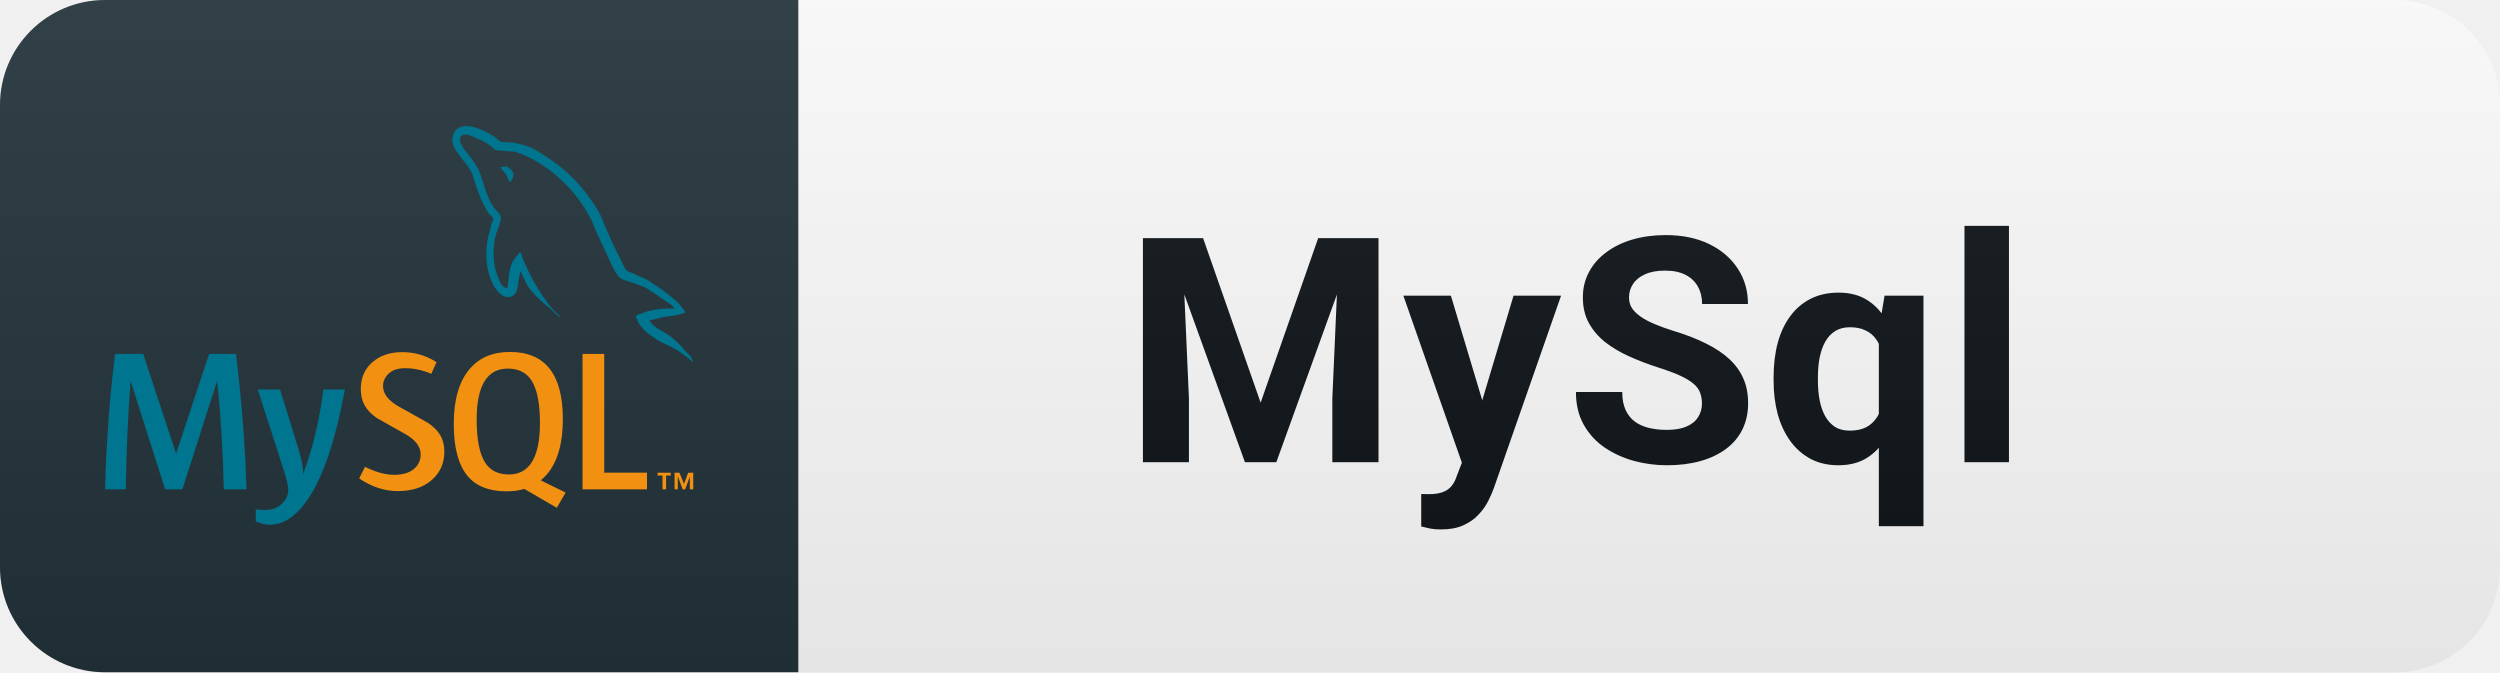
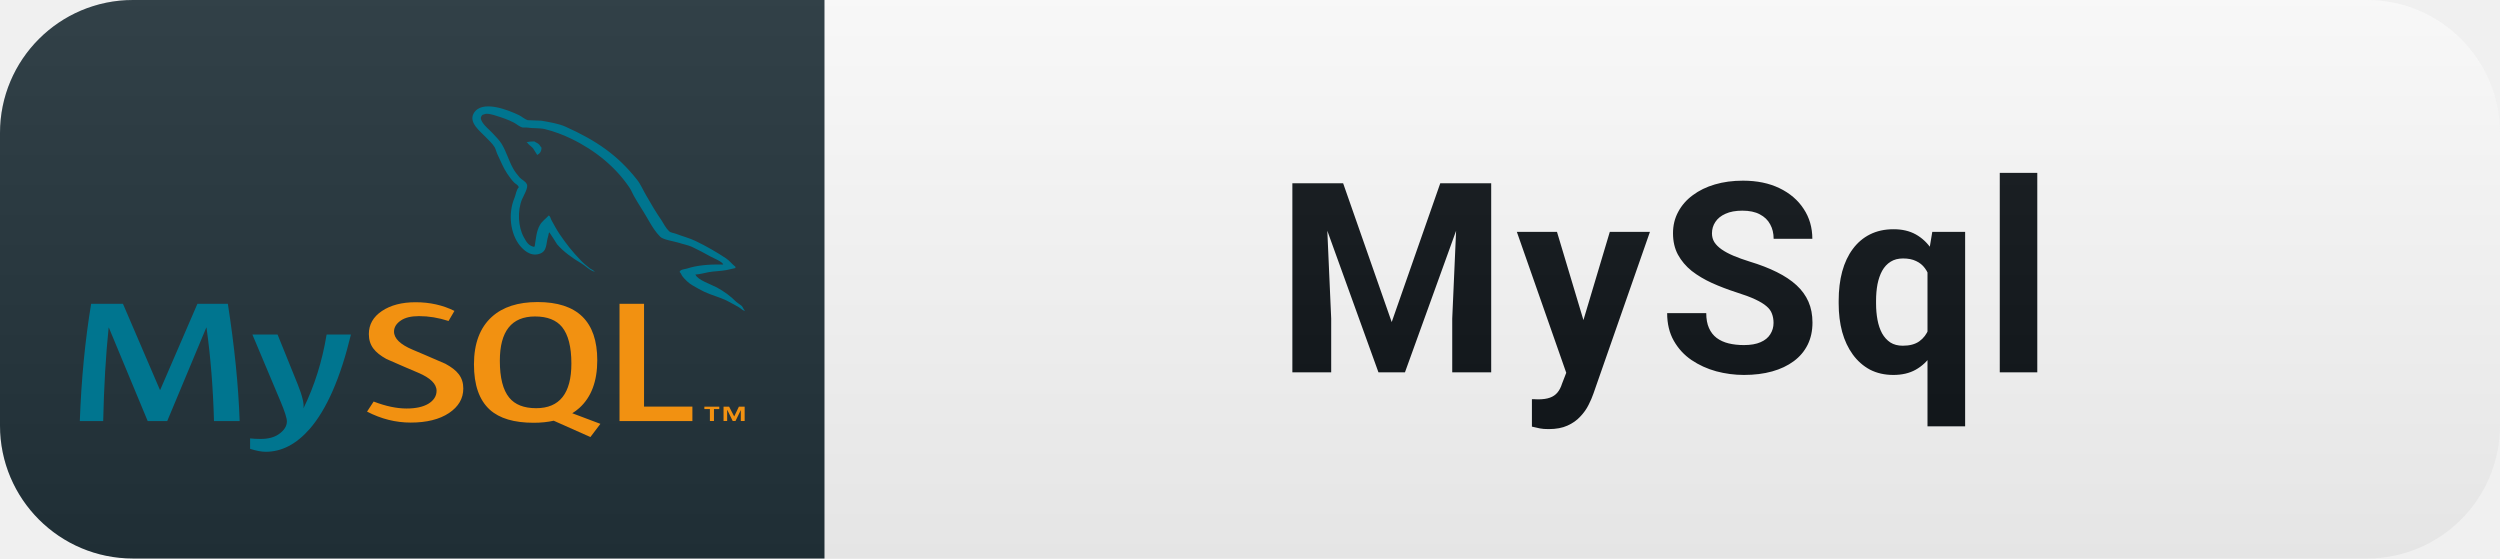
- <svg xmlns="http://www.w3.org/2000/svg" width="119" height="32" viewBox="0 0 119 32" fill="none">
-   <path d="M114 0H31V32H114C116.761 32 119 29.761 119 27V5C119 2.239 116.761 0 114 0Z" fill="white" />
-   <path d="M38 0H5C2.239 0 0 2.239 0 5V27C0 29.761 2.239 32 5 32H38V0Z" fill="#22333B" />
-   <path d="M55.407 11.336H57.267L60.006 19.166L62.745 11.336H64.606L60.753 22H59.259L55.407 11.336ZM54.403 11.336H56.256L56.593 18.968V22H54.403V11.336ZM63.756 11.336H65.617V22H63.419V18.968L63.756 11.336ZM69.942 21.106L72.044 14.075H74.307L71.121 23.194C71.053 23.394 70.96 23.609 70.843 23.838C70.731 24.068 70.577 24.285 70.382 24.49C70.191 24.7 69.949 24.871 69.656 25.003C69.368 25.135 69.014 25.201 68.594 25.201C68.394 25.201 68.231 25.189 68.104 25.164C67.977 25.14 67.825 25.105 67.65 25.061V23.516C67.703 23.516 67.76 23.516 67.818 23.516C67.877 23.521 67.933 23.523 67.987 23.523C68.265 23.523 68.492 23.492 68.668 23.428C68.843 23.365 68.985 23.267 69.093 23.135C69.2 23.008 69.285 22.842 69.349 22.637L69.942 21.106ZM69.063 14.075L70.784 19.817L71.085 22.051L69.649 22.205L66.8 14.075H69.063ZM81.013 19.209C81.013 19.019 80.984 18.848 80.925 18.697C80.872 18.541 80.769 18.399 80.618 18.272C80.466 18.14 80.254 18.011 79.981 17.884C79.707 17.757 79.353 17.625 78.918 17.488C78.435 17.332 77.976 17.156 77.541 16.961C77.112 16.766 76.731 16.539 76.399 16.28C76.072 16.016 75.813 15.711 75.623 15.364C75.437 15.018 75.344 14.615 75.344 14.156C75.344 13.711 75.442 13.309 75.637 12.947C75.832 12.581 76.106 12.269 76.457 12.01C76.809 11.746 77.224 11.543 77.703 11.402C78.186 11.26 78.716 11.19 79.292 11.19C80.078 11.19 80.764 11.331 81.35 11.614C81.936 11.898 82.39 12.286 82.712 12.779C83.04 13.272 83.203 13.836 83.203 14.471H81.02C81.02 14.158 80.955 13.885 80.823 13.65C80.696 13.411 80.501 13.223 80.237 13.086C79.978 12.95 79.651 12.881 79.255 12.881C78.874 12.881 78.557 12.94 78.303 13.057C78.049 13.169 77.859 13.323 77.732 13.519C77.605 13.709 77.541 13.924 77.541 14.163C77.541 14.344 77.585 14.507 77.673 14.654C77.766 14.8 77.903 14.937 78.084 15.064C78.264 15.191 78.486 15.31 78.75 15.423C79.014 15.535 79.319 15.645 79.665 15.752C80.247 15.928 80.757 16.126 81.196 16.346C81.641 16.565 82.012 16.812 82.31 17.085C82.607 17.359 82.832 17.669 82.983 18.016C83.135 18.362 83.21 18.755 83.21 19.195C83.21 19.659 83.12 20.074 82.939 20.44C82.759 20.806 82.498 21.116 82.156 21.37C81.814 21.624 81.406 21.817 80.933 21.949C80.459 22.081 79.929 22.146 79.343 22.146C78.816 22.146 78.296 22.078 77.783 21.941C77.27 21.8 76.804 21.587 76.384 21.304C75.969 21.021 75.637 20.66 75.388 20.22C75.139 19.781 75.015 19.261 75.015 18.66H77.219C77.219 18.992 77.27 19.273 77.373 19.502C77.476 19.732 77.62 19.918 77.805 20.059C77.996 20.201 78.22 20.303 78.479 20.367C78.743 20.43 79.031 20.462 79.343 20.462C79.724 20.462 80.037 20.408 80.281 20.301C80.53 20.193 80.713 20.044 80.83 19.854C80.952 19.664 81.013 19.449 81.013 19.209ZM89.433 25.047V15.694L89.704 14.075H91.557V25.047H89.433ZM84.423 18.118V17.964C84.423 17.359 84.489 16.81 84.621 16.316C84.758 15.818 84.958 15.394 85.222 15.042C85.485 14.685 85.807 14.412 86.188 14.222C86.574 14.026 87.018 13.929 87.521 13.929C88.005 13.929 88.422 14.026 88.774 14.222C89.125 14.417 89.421 14.693 89.66 15.049C89.904 15.406 90.099 15.826 90.246 16.309C90.392 16.793 90.505 17.322 90.583 17.898V18.235C90.51 18.787 90.397 19.3 90.246 19.773C90.099 20.247 89.904 20.662 89.66 21.019C89.421 21.375 89.123 21.653 88.766 21.854C88.415 22.049 87.995 22.146 87.507 22.146C87.013 22.146 86.574 22.046 86.188 21.846C85.807 21.641 85.485 21.358 85.222 20.997C84.958 20.635 84.758 20.21 84.621 19.722C84.489 19.229 84.423 18.694 84.423 18.118ZM86.532 17.964V18.118C86.532 18.445 86.559 18.753 86.613 19.041C86.667 19.324 86.752 19.576 86.87 19.795C86.992 20.015 87.148 20.189 87.338 20.315C87.529 20.438 87.763 20.498 88.041 20.498C88.427 20.498 88.737 20.416 88.972 20.25C89.211 20.079 89.386 19.847 89.499 19.554C89.616 19.261 89.684 18.926 89.704 18.55V17.591C89.689 17.283 89.648 17.007 89.579 16.763C89.516 16.514 89.418 16.302 89.286 16.126C89.159 15.95 88.993 15.816 88.788 15.723C88.588 15.626 88.344 15.577 88.056 15.577C87.782 15.577 87.548 15.638 87.353 15.76C87.157 15.882 86.999 16.053 86.877 16.273C86.76 16.487 86.672 16.739 86.613 17.027C86.559 17.315 86.532 17.627 86.532 17.964ZM95.626 10.75V22H93.509V10.75H95.626Z" fill="#0F1418" />
-   <path d="M114 0H5C2.239 0 0 2.239 0 5V27C0 29.761 2.239 32 5 32H114C116.761 32 119 29.761 119 27V5C119 2.239 116.761 0 114 0Z" fill="url(#paint0_linear_30_54)" />
-   <g clip-path="url(#clip0_30_54)">
-     <path d="M13.33 18.538L14.181 21.286C14.372 21.91 14.451 22.346 14.42 22.594C14.885 21.353 15.21 20.001 15.395 18.538H16.418C15.978 20.92 15.398 22.652 14.678 23.732C14.117 24.564 13.502 24.98 12.832 24.98C12.654 24.98 12.434 24.927 12.173 24.82V24.246C12.3 24.264 12.45 24.274 12.622 24.274C12.934 24.274 13.186 24.188 13.378 24.016C13.607 23.807 13.722 23.571 13.722 23.31C13.722 23.132 13.632 22.766 13.454 22.213L12.268 18.538H13.33ZM6.817 16.848L8.376 21.582H8.386L9.954 16.848H11.235C11.515 19.196 11.681 21.344 11.732 23.291H10.652C10.614 21.471 10.508 19.759 10.336 18.156H10.327L8.682 23.291H7.86L6.225 18.156H6.215C6.094 19.696 6.017 21.407 5.986 23.291H5.001C5.064 21 5.224 18.853 5.479 16.848H6.817Z" fill="#00758F" />
-     <path d="M24.277 16.753C25.953 16.753 26.792 17.819 26.792 19.951C26.792 21.109 26.54 21.984 26.036 22.575C25.945 22.683 25.845 22.776 25.739 22.863L26.926 23.447L26.924 23.447L26.503 24.171L24.958 23.273C24.702 23.349 24.42 23.387 24.113 23.387C23.29 23.387 22.675 23.148 22.269 22.671C21.822 22.143 21.599 21.312 21.599 20.18C21.599 19.028 21.851 18.156 22.355 17.564C22.814 17.023 23.455 16.753 24.277 16.753ZM19.143 16.762C19.742 16.762 20.287 16.922 20.778 17.24L20.529 17.793C20.109 17.615 19.695 17.526 19.287 17.526C18.955 17.526 18.7 17.605 18.522 17.765C18.343 17.923 18.232 18.127 18.232 18.375C18.232 18.757 18.505 19.088 19.01 19.367C19.175 19.457 19.34 19.548 19.504 19.64L19.541 19.661L19.56 19.672L19.598 19.693L19.616 19.704L19.654 19.725C20.036 19.939 20.395 20.143 20.395 20.143C20.899 20.5 21.151 20.88 21.151 21.505C21.151 22.052 20.949 22.5 20.549 22.851C20.147 23.201 19.608 23.376 18.933 23.376C18.302 23.376 17.69 23.174 17.097 22.774L17.375 22.221C17.885 22.475 18.346 22.602 18.761 22.602C19.149 22.602 19.454 22.516 19.674 22.345C19.893 22.174 20.025 21.934 20.025 21.63C20.025 21.247 19.758 20.92 19.267 20.646C19.114 20.562 18.961 20.476 18.808 20.39L18.771 20.369C18.702 20.33 18.632 20.291 18.564 20.253L18.527 20.232C18.196 20.044 17.91 19.88 17.91 19.88C17.42 19.523 17.174 19.14 17.174 18.509C17.174 17.987 17.357 17.565 17.723 17.244C18.09 16.923 18.564 16.762 19.143 16.762ZM28.762 16.848V22.499H30.798V23.291H27.729V16.848L28.762 16.848ZM31.93 22.501V22.635H31.706V23.291H31.535V22.635H31.302V22.501H31.93ZM32.343 22.501L32.558 23.039L32.756 22.501H32.998V23.291H32.837V22.69L32.612 23.291H32.496L32.271 22.69H32.262V23.291H32.11V22.501H32.343ZM24.172 17.545C23.184 17.545 22.689 18.357 22.689 19.979C22.689 20.909 22.82 21.582 23.082 22.002C23.324 22.391 23.703 22.585 24.22 22.585C25.207 22.585 25.702 21.767 25.702 20.132C25.702 19.215 25.571 18.547 25.31 18.127C25.067 17.739 24.688 17.545 24.172 17.545" fill="#F29111" />
-     <path d="M21.582 6.399C21.91 5.598 23.056 6.205 23.5 6.485C23.61 6.555 23.735 6.703 23.86 6.758C24.055 6.765 24.249 6.78 24.445 6.788C24.811 6.874 25.154 6.944 25.442 7.108C26.784 7.894 27.657 8.696 28.461 10.019C28.632 10.3 28.718 10.603 28.858 10.906C29.053 11.359 29.272 11.833 29.498 12.261C29.599 12.464 29.677 12.689 29.818 12.86C29.872 12.939 30.028 12.962 30.122 13.009C30.379 13.141 30.691 13.242 30.933 13.398C31.385 13.678 31.822 14.013 32.22 14.355C32.368 14.488 32.469 14.675 32.61 14.814V14.885C32.485 14.923 32.36 14.962 32.235 14.994C31.962 15.064 31.72 15.048 31.456 15.118C31.292 15.165 31.089 15.227 30.917 15.243L30.933 15.259C31.034 15.546 31.58 15.78 31.83 15.951C32.133 16.169 32.414 16.434 32.641 16.738C32.719 16.815 32.797 16.885 32.875 16.963C32.929 17.041 32.944 17.142 32.999 17.212V17.236C32.939 17.214 32.895 17.173 32.853 17.131L32.828 17.105C32.804 17.079 32.779 17.054 32.75 17.034C32.578 16.916 32.407 16.776 32.235 16.668C31.939 16.481 31.596 16.372 31.292 16.184C31.12 16.076 30.956 15.951 30.793 15.827C30.644 15.718 30.48 15.508 30.387 15.352C30.332 15.266 30.325 15.165 30.262 15.103C30.273 14.999 30.369 14.968 30.465 14.943L30.488 14.937C30.521 14.928 30.553 14.919 30.582 14.908C30.987 14.737 31.471 14.675 32.095 14.69C32.071 14.534 31.681 14.34 31.557 14.246C31.307 14.067 31.042 13.88 30.777 13.717C30.637 13.631 30.395 13.569 30.239 13.499C30.028 13.413 29.56 13.328 29.444 13.164C29.245 12.907 29.103 12.6 28.965 12.29L28.927 12.206C28.915 12.177 28.902 12.149 28.889 12.121C28.726 11.748 28.523 11.358 28.359 10.976C28.273 10.79 28.234 10.626 28.14 10.447C27.571 9.35 26.729 8.431 25.708 7.785C25.372 7.575 24.998 7.38 24.585 7.248C24.351 7.178 24.07 7.216 23.82 7.162H23.656C23.516 7.123 23.399 6.975 23.29 6.897C23.048 6.734 22.806 6.625 22.518 6.508C22.417 6.461 22.128 6.353 22.027 6.438C21.964 6.454 21.933 6.477 21.917 6.54C21.855 6.633 21.91 6.773 21.949 6.859C22.066 7.108 22.229 7.256 22.378 7.466C22.51 7.652 22.674 7.862 22.768 8.065C22.97 8.501 23.064 8.984 23.251 9.42C23.321 9.583 23.431 9.77 23.532 9.918C23.617 10.035 23.773 10.12 23.82 10.268C23.914 10.424 23.68 10.938 23.625 11.101C23.422 11.739 23.462 12.627 23.696 13.18L23.708 13.21L23.721 13.239C23.806 13.442 23.897 13.66 24.124 13.717C24.14 13.701 24.124 13.709 24.155 13.701C24.21 13.273 24.226 12.86 24.374 12.525C24.46 12.316 24.631 12.168 24.748 11.996C24.826 12.043 24.826 12.184 24.873 12.277C24.975 12.518 25.084 12.782 25.209 13.024C25.465 13.522 25.755 14.005 26.082 14.441C26.192 14.597 26.347 14.768 26.487 14.908C26.55 14.962 26.62 14.994 26.667 15.063H26.682V15.087C26.448 15.001 26.3 14.76 26.113 14.62C25.762 14.355 25.341 13.958 25.099 13.577C24.998 13.358 24.889 13.149 24.779 12.931V12.915C24.733 12.977 24.748 13.039 24.725 13.133C24.624 13.522 24.702 13.966 24.351 14.106C23.953 14.27 23.656 13.841 23.532 13.647C23.134 13.001 23.025 11.911 23.305 11.031C23.368 10.837 23.376 10.603 23.485 10.447C23.462 10.307 23.353 10.268 23.29 10.182C23.181 10.035 23.087 9.864 23.002 9.7C22.837 9.381 22.721 8.999 22.596 8.657C22.541 8.517 22.526 8.377 22.471 8.244C22.378 8.042 22.206 7.839 22.073 7.661C21.894 7.404 21.372 6.906 21.582 6.399ZM24.14 7.924C24.161 7.945 24.186 7.963 24.212 7.981L24.243 8.003C24.285 8.032 24.326 8.062 24.351 8.103C24.39 8.158 24.397 8.212 24.444 8.267C24.444 8.454 24.39 8.579 24.28 8.656C24.28 8.656 24.272 8.664 24.265 8.672C24.202 8.547 24.148 8.423 24.085 8.298C24.008 8.19 23.898 8.103 23.835 7.979H23.82V7.963C23.914 7.94 24.008 7.924 24.14 7.924Z" fill="#00758F" />
+ <svg xmlns="http://www.w3.org/2000/svg" width="94" height="21" viewBox="0 0 94 21" fill="none">
+   <path d="M89 0H31V21H89C91.761 21 94 18.761 94 16V5C94 2.239 91.761 0 89 0Z" fill="white" />
+   <path d="M31 0H5C2.239 0 0 2.239 0 5V16C0 18.761 2.239 21 5 21H31V0Z" fill="#22333B" />
+   <path d="M49.262 6.891H50.502L52.328 12.11L54.154 6.891H55.395L52.826 14H51.83L49.262 6.891ZM48.593 6.891H49.828L50.053 11.979V14H48.593V6.891ZM54.828 6.891H56.069V14H54.604V11.979L54.828 6.891ZM59.128 13.404L60.529 8.717H62.038L59.914 14.796C59.869 14.929 59.807 15.073 59.729 15.226C59.654 15.379 59.551 15.523 59.421 15.66C59.294 15.8 59.133 15.914 58.938 16.002C58.746 16.09 58.51 16.134 58.23 16.134C58.096 16.134 57.987 16.126 57.903 16.109C57.818 16.093 57.717 16.07 57.6 16.041V15.011C57.636 15.011 57.673 15.011 57.712 15.011C57.751 15.014 57.788 15.016 57.824 15.016C58.01 15.016 58.161 14.995 58.278 14.952C58.396 14.91 58.49 14.845 58.562 14.757C58.633 14.672 58.69 14.562 58.733 14.425L59.128 13.404ZM58.542 8.717L59.69 12.545L59.89 14.034L58.933 14.137L57.033 8.717H58.542ZM66.685 12.14C66.685 12.013 66.665 11.899 66.626 11.798C66.59 11.694 66.522 11.599 66.421 11.515C66.32 11.427 66.178 11.341 65.996 11.256C65.814 11.171 65.578 11.083 65.288 10.992C64.966 10.888 64.66 10.771 64.37 10.641C64.084 10.51 63.83 10.359 63.608 10.187C63.39 10.011 63.218 9.807 63.091 9.576C62.967 9.345 62.905 9.076 62.905 8.771C62.905 8.474 62.97 8.206 63.101 7.965C63.231 7.721 63.413 7.512 63.648 7.34C63.882 7.164 64.159 7.029 64.478 6.935C64.8 6.84 65.153 6.793 65.537 6.793C66.061 6.793 66.519 6.887 66.909 7.076C67.3 7.265 67.603 7.524 67.817 7.853C68.035 8.181 68.144 8.557 68.144 8.98H66.689C66.689 8.772 66.645 8.59 66.558 8.434C66.473 8.274 66.343 8.149 66.167 8.058C65.995 7.966 65.776 7.921 65.513 7.921C65.259 7.921 65.047 7.96 64.878 8.038C64.709 8.113 64.582 8.215 64.497 8.346C64.412 8.473 64.37 8.616 64.37 8.775C64.37 8.896 64.399 9.005 64.458 9.103C64.52 9.2 64.611 9.291 64.731 9.376C64.852 9.461 65 9.54 65.176 9.615C65.352 9.69 65.555 9.763 65.786 9.835C66.174 9.952 66.514 10.084 66.807 10.23C67.103 10.377 67.35 10.541 67.549 10.724C67.747 10.906 67.897 11.113 67.998 11.344C68.099 11.575 68.149 11.837 68.149 12.13C68.149 12.439 68.089 12.716 67.969 12.96C67.848 13.204 67.674 13.411 67.446 13.58C67.218 13.749 66.947 13.878 66.631 13.966C66.315 14.054 65.962 14.098 65.571 14.098C65.22 14.098 64.873 14.052 64.531 13.961C64.189 13.867 63.879 13.725 63.599 13.536C63.322 13.347 63.101 13.106 62.935 12.813C62.769 12.521 62.685 12.174 62.685 11.773H64.155C64.155 11.995 64.189 12.182 64.258 12.335C64.326 12.488 64.422 12.612 64.546 12.706C64.673 12.8 64.823 12.869 64.995 12.911C65.171 12.954 65.363 12.975 65.571 12.975C65.825 12.975 66.034 12.939 66.196 12.867C66.362 12.796 66.484 12.696 66.562 12.569C66.644 12.442 66.685 12.299 66.685 12.14ZM72.474 16.031V9.796L72.654 8.717H73.889V16.031H72.474ZM69.134 11.412V11.31C69.134 10.906 69.178 10.54 69.266 10.211C69.357 9.879 69.49 9.596 69.666 9.361C69.842 9.124 70.056 8.941 70.31 8.814C70.568 8.684 70.864 8.619 71.199 8.619C71.521 8.619 71.8 8.684 72.034 8.814C72.268 8.945 72.465 9.129 72.625 9.366C72.788 9.604 72.918 9.884 73.016 10.206C73.113 10.528 73.188 10.882 73.24 11.266V11.49C73.191 11.858 73.116 12.2 73.016 12.516C72.918 12.831 72.788 13.108 72.625 13.346C72.465 13.583 72.267 13.769 72.029 13.902C71.795 14.033 71.515 14.098 71.189 14.098C70.861 14.098 70.568 14.031 70.31 13.898C70.056 13.761 69.842 13.572 69.666 13.331C69.49 13.09 69.357 12.807 69.266 12.481C69.178 12.153 69.134 11.796 69.134 11.412ZM70.54 11.31V11.412C70.54 11.63 70.558 11.835 70.594 12.027C70.629 12.216 70.686 12.384 70.764 12.53C70.846 12.677 70.95 12.792 71.077 12.877C71.204 12.958 71.36 12.999 71.546 12.999C71.803 12.999 72.01 12.944 72.166 12.833C72.325 12.719 72.443 12.565 72.517 12.369C72.596 12.174 72.641 11.951 72.654 11.7V11.06C72.644 10.855 72.617 10.671 72.571 10.509C72.529 10.343 72.464 10.201 72.376 10.084C72.291 9.967 72.18 9.877 72.044 9.815C71.91 9.75 71.748 9.718 71.555 9.718C71.373 9.718 71.217 9.758 71.087 9.84C70.957 9.921 70.851 10.035 70.769 10.182C70.691 10.325 70.633 10.492 70.594 10.685C70.558 10.877 70.54 11.085 70.54 11.31ZM76.602 6.5V14H75.191V6.5H76.602Z" fill="#0F1418" />
+   <path d="M89 0H5C2.239 0 0 2.239 0 5V16C0 18.761 2.239 21 5 21H89C91.761 21 94 18.761 94 16V5C94 2.239 91.761 0 89 0Z" fill="url(#paint0_linear_50_203)" />
+   <g clip-path="url(#clip0_50_203)">
+     <path d="M10.437 12.579L11.197 14.459C11.368 14.886 11.439 15.184 11.41 15.354C11.826 14.505 12.116 13.58 12.281 12.579H13.195C12.802 14.209 12.284 15.393 11.641 16.132C11.14 16.702 10.591 16.987 9.993 16.987C9.834 16.987 9.637 16.95 9.404 16.877V16.484C9.518 16.497 9.652 16.504 9.805 16.504C10.084 16.504 10.309 16.445 10.48 16.327C10.685 16.184 10.787 16.022 10.787 15.844C10.787 15.722 10.707 15.472 10.548 15.093L9.49 12.579H10.437ZM4.623 11.423L6.014 14.662H6.023L7.423 11.423H8.567C8.817 13.029 8.965 14.499 9.011 15.831H8.046C8.012 14.586 7.918 13.415 7.765 12.318H7.756L6.288 15.831H5.553L4.093 12.318H4.085C3.977 13.371 3.908 14.542 3.88 15.831H3.001C3.057 14.264 3.2 12.794 3.427 11.423H4.623Z" fill="#00758F" />
+     <path d="M20.212 11.357C21.709 11.357 22.457 12.087 22.457 13.545C22.457 14.338 22.232 14.936 21.782 15.341C21.701 15.415 21.611 15.479 21.517 15.538L22.576 15.937L22.575 15.937L22.199 16.433L20.82 15.819C20.591 15.87 20.34 15.896 20.065 15.896C19.33 15.896 18.781 15.733 18.418 15.406C18.02 15.045 17.821 14.477 17.821 13.702C17.821 12.914 18.046 12.318 18.495 11.912C18.905 11.542 19.477 11.357 20.212 11.357ZM15.628 11.364C16.163 11.364 16.649 11.473 17.087 11.69L16.865 12.069C16.49 11.947 16.12 11.886 15.756 11.886C15.46 11.886 15.232 11.941 15.073 12.05C14.913 12.158 14.815 12.297 14.815 12.467C14.815 12.729 15.058 12.955 15.509 13.146C15.656 13.208 15.803 13.27 15.95 13.333L15.983 13.347L16 13.355L16.034 13.369L16.05 13.376L16.084 13.391C16.425 13.537 16.746 13.677 16.746 13.677C17.196 13.921 17.42 14.181 17.42 14.609C17.42 14.983 17.241 15.29 16.883 15.53C16.524 15.769 16.043 15.889 15.44 15.889C14.877 15.889 14.33 15.751 13.801 15.477L14.049 15.098C14.504 15.273 14.916 15.36 15.286 15.36C15.633 15.36 15.905 15.3 16.102 15.184C16.298 15.066 16.415 14.902 16.415 14.694C16.415 14.432 16.177 14.209 15.739 14.021C15.602 13.963 15.465 13.905 15.329 13.846L15.295 13.832C15.234 13.805 15.172 13.778 15.111 13.752L15.078 13.738C14.782 13.609 14.527 13.497 14.527 13.497C14.089 13.253 13.869 12.991 13.869 12.559C13.869 12.202 14.033 11.913 14.36 11.694C14.688 11.474 15.11 11.364 15.628 11.364ZM24.216 11.423V15.289H26.034V15.831H23.294V11.423L24.216 11.423ZM27.045 15.29V15.382H26.845V15.83H26.692V15.382H26.484V15.29H27.045ZM27.414 15.29L27.606 15.659L27.782 15.29H27.999V15.83H27.855V15.419L27.654 15.83H27.55L27.349 15.419H27.341V15.83H27.205V15.29H27.414ZM20.117 11.899C19.235 11.899 18.794 12.455 18.794 13.565C18.794 14.201 18.911 14.662 19.145 14.949C19.361 15.215 19.699 15.348 20.16 15.348C21.043 15.348 21.484 14.788 21.484 13.669C21.484 13.042 21.367 12.585 21.134 12.297C20.917 12.032 20.579 11.899 20.117 11.899" fill="#F29111" />
+     <path d="M17.805 4.273C18.098 3.725 19.121 4.14 19.518 4.332C19.616 4.38 19.727 4.481 19.839 4.518C20.013 4.524 20.187 4.534 20.361 4.539C20.688 4.598 20.994 4.646 21.252 4.758C22.45 5.296 23.229 5.844 23.947 6.75C24.1 6.942 24.177 7.149 24.302 7.357C24.476 7.666 24.671 7.991 24.873 8.284C24.963 8.423 25.033 8.577 25.159 8.694C25.207 8.748 25.347 8.763 25.43 8.795C25.66 8.886 25.938 8.955 26.154 9.062C26.558 9.254 26.948 9.482 27.303 9.717C27.436 9.807 27.526 9.935 27.652 10.031V10.079C27.54 10.105 27.428 10.132 27.317 10.154C27.073 10.201 26.857 10.191 26.621 10.238C26.475 10.271 26.293 10.313 26.14 10.324L26.154 10.335C26.244 10.532 26.732 10.691 26.955 10.809C27.226 10.958 27.477 11.139 27.679 11.347C27.749 11.4 27.819 11.448 27.888 11.501C27.937 11.554 27.95 11.624 28 11.671V11.688C27.945 11.673 27.906 11.645 27.869 11.616L27.847 11.598C27.825 11.581 27.802 11.563 27.777 11.549C27.623 11.469 27.471 11.373 27.317 11.299C27.053 11.171 26.746 11.097 26.475 10.968C26.321 10.894 26.175 10.809 26.029 10.724C25.896 10.649 25.75 10.505 25.667 10.399C25.618 10.34 25.611 10.271 25.555 10.228C25.565 10.157 25.651 10.136 25.737 10.119L25.757 10.115C25.786 10.109 25.816 10.103 25.841 10.095C26.203 9.978 26.634 9.935 27.192 9.946C27.171 9.839 26.823 9.706 26.711 9.642C26.488 9.519 26.252 9.391 26.015 9.28C25.89 9.221 25.674 9.179 25.535 9.131C25.347 9.072 24.929 9.014 24.825 8.902C24.648 8.726 24.52 8.516 24.397 8.304L24.363 8.246C24.352 8.227 24.341 8.207 24.33 8.188C24.184 7.933 24.003 7.666 23.856 7.405C23.78 7.277 23.745 7.165 23.661 7.043C23.153 6.292 22.401 5.663 21.489 5.221C21.189 5.077 20.855 4.944 20.486 4.854C20.277 4.806 20.026 4.832 19.804 4.795H19.657C19.532 4.768 19.428 4.667 19.33 4.614C19.114 4.502 18.899 4.427 18.641 4.348C18.55 4.316 18.293 4.241 18.203 4.3C18.147 4.311 18.119 4.327 18.105 4.369C18.049 4.433 18.098 4.529 18.133 4.588C18.237 4.758 18.383 4.859 18.516 5.003C18.634 5.13 18.78 5.274 18.864 5.413C19.044 5.711 19.128 6.042 19.296 6.34C19.358 6.452 19.456 6.579 19.546 6.681C19.623 6.761 19.762 6.819 19.804 6.92C19.888 7.027 19.678 7.379 19.63 7.49C19.448 7.927 19.483 8.534 19.692 8.913L19.703 8.933L19.715 8.953C19.791 9.092 19.873 9.241 20.075 9.28C20.089 9.269 20.075 9.275 20.103 9.269C20.152 8.976 20.166 8.694 20.298 8.465C20.375 8.321 20.528 8.22 20.632 8.103C20.702 8.135 20.702 8.231 20.744 8.295C20.834 8.46 20.932 8.64 21.043 8.806C21.273 9.147 21.531 9.477 21.823 9.775C21.921 9.882 22.06 9.999 22.185 10.095C22.241 10.132 22.303 10.154 22.345 10.201H22.359V10.217C22.15 10.159 22.018 9.994 21.851 9.898C21.538 9.717 21.162 9.445 20.946 9.184C20.855 9.035 20.758 8.891 20.66 8.742V8.731C20.618 8.774 20.632 8.816 20.611 8.881C20.521 9.147 20.591 9.45 20.277 9.546C19.922 9.658 19.657 9.365 19.546 9.232C19.191 8.79 19.093 8.044 19.344 7.442C19.4 7.309 19.407 7.149 19.505 7.043C19.483 6.947 19.386 6.921 19.33 6.862C19.233 6.761 19.149 6.644 19.073 6.532C18.926 6.313 18.822 6.052 18.711 5.818C18.662 5.722 18.648 5.626 18.599 5.535C18.516 5.397 18.363 5.258 18.244 5.136C18.084 4.96 17.617 4.62 17.805 4.273ZM20.089 5.317C20.108 5.331 20.13 5.343 20.154 5.356L20.181 5.37C20.219 5.39 20.255 5.411 20.277 5.439C20.312 5.477 20.319 5.514 20.361 5.551C20.361 5.679 20.312 5.764 20.214 5.817C20.214 5.817 20.207 5.823 20.201 5.828C20.145 5.743 20.096 5.658 20.04 5.573C19.971 5.498 19.873 5.439 19.817 5.354H19.804V5.343C19.888 5.328 19.971 5.317 20.089 5.317Z" fill="#00758F" />
  </g>
  <defs>
-     <linearGradient id="paint0_linear_30_54" x1="0" y1="0" x2="0" y2="32" gradientUnits="userSpaceOnUse">
+     <linearGradient id="paint0_linear_50_203" x1="0" y1="0" x2="0" y2="21" gradientUnits="userSpaceOnUse">
      <stop stop-color="#BBBBBB" stop-opacity="0.1" />
      <stop offset="1" stop-opacity="0.1" />
    </linearGradient>
-     <clipPath id="clip0_30_54">
-       <rect width="28" height="19" fill="white" transform="translate(5 6)" />
+     <clipPath id="clip0_50_203">
+       <rect width="25" height="13" fill="white" transform="translate(3 4)" />
    </clipPath>
  </defs>
</svg>
